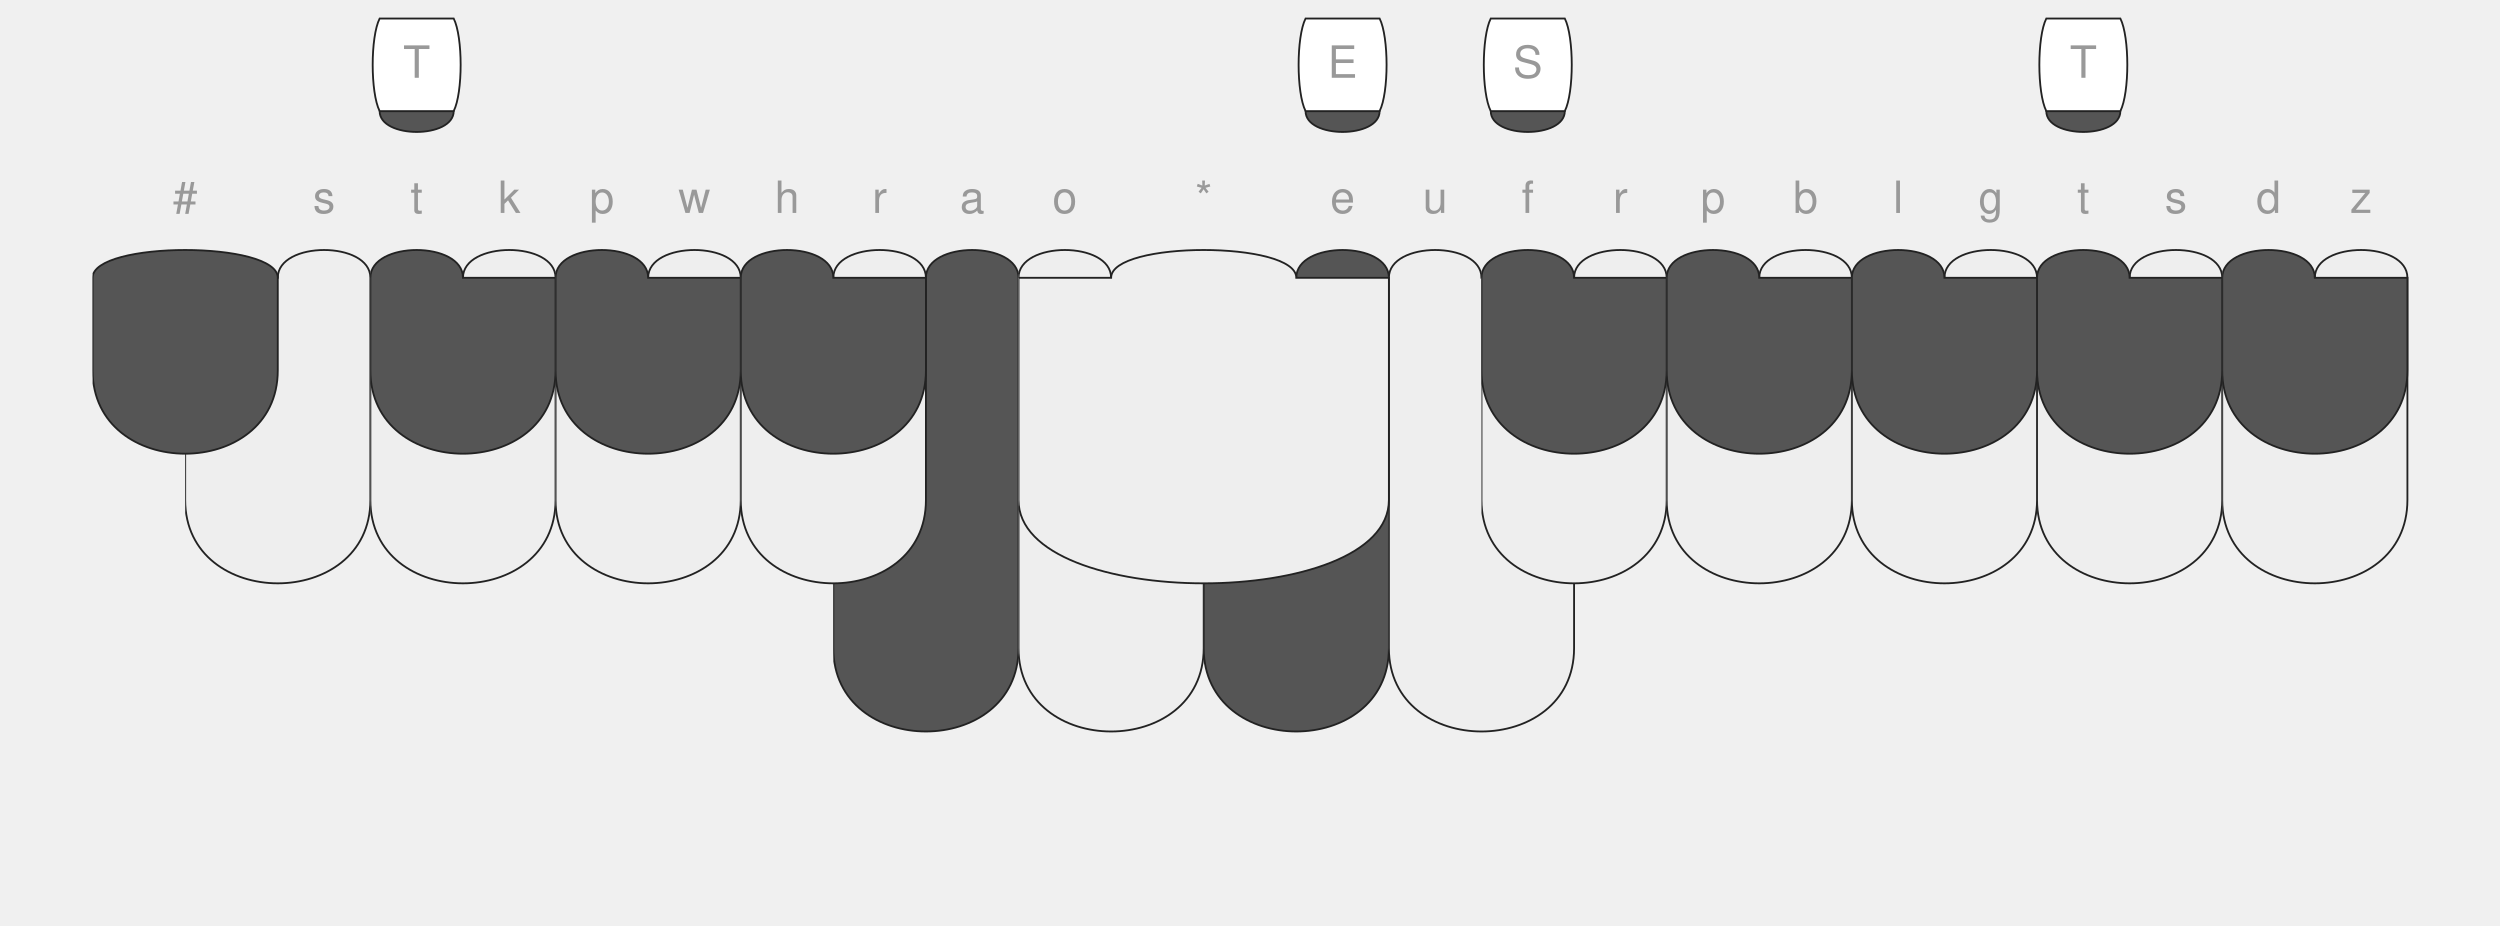
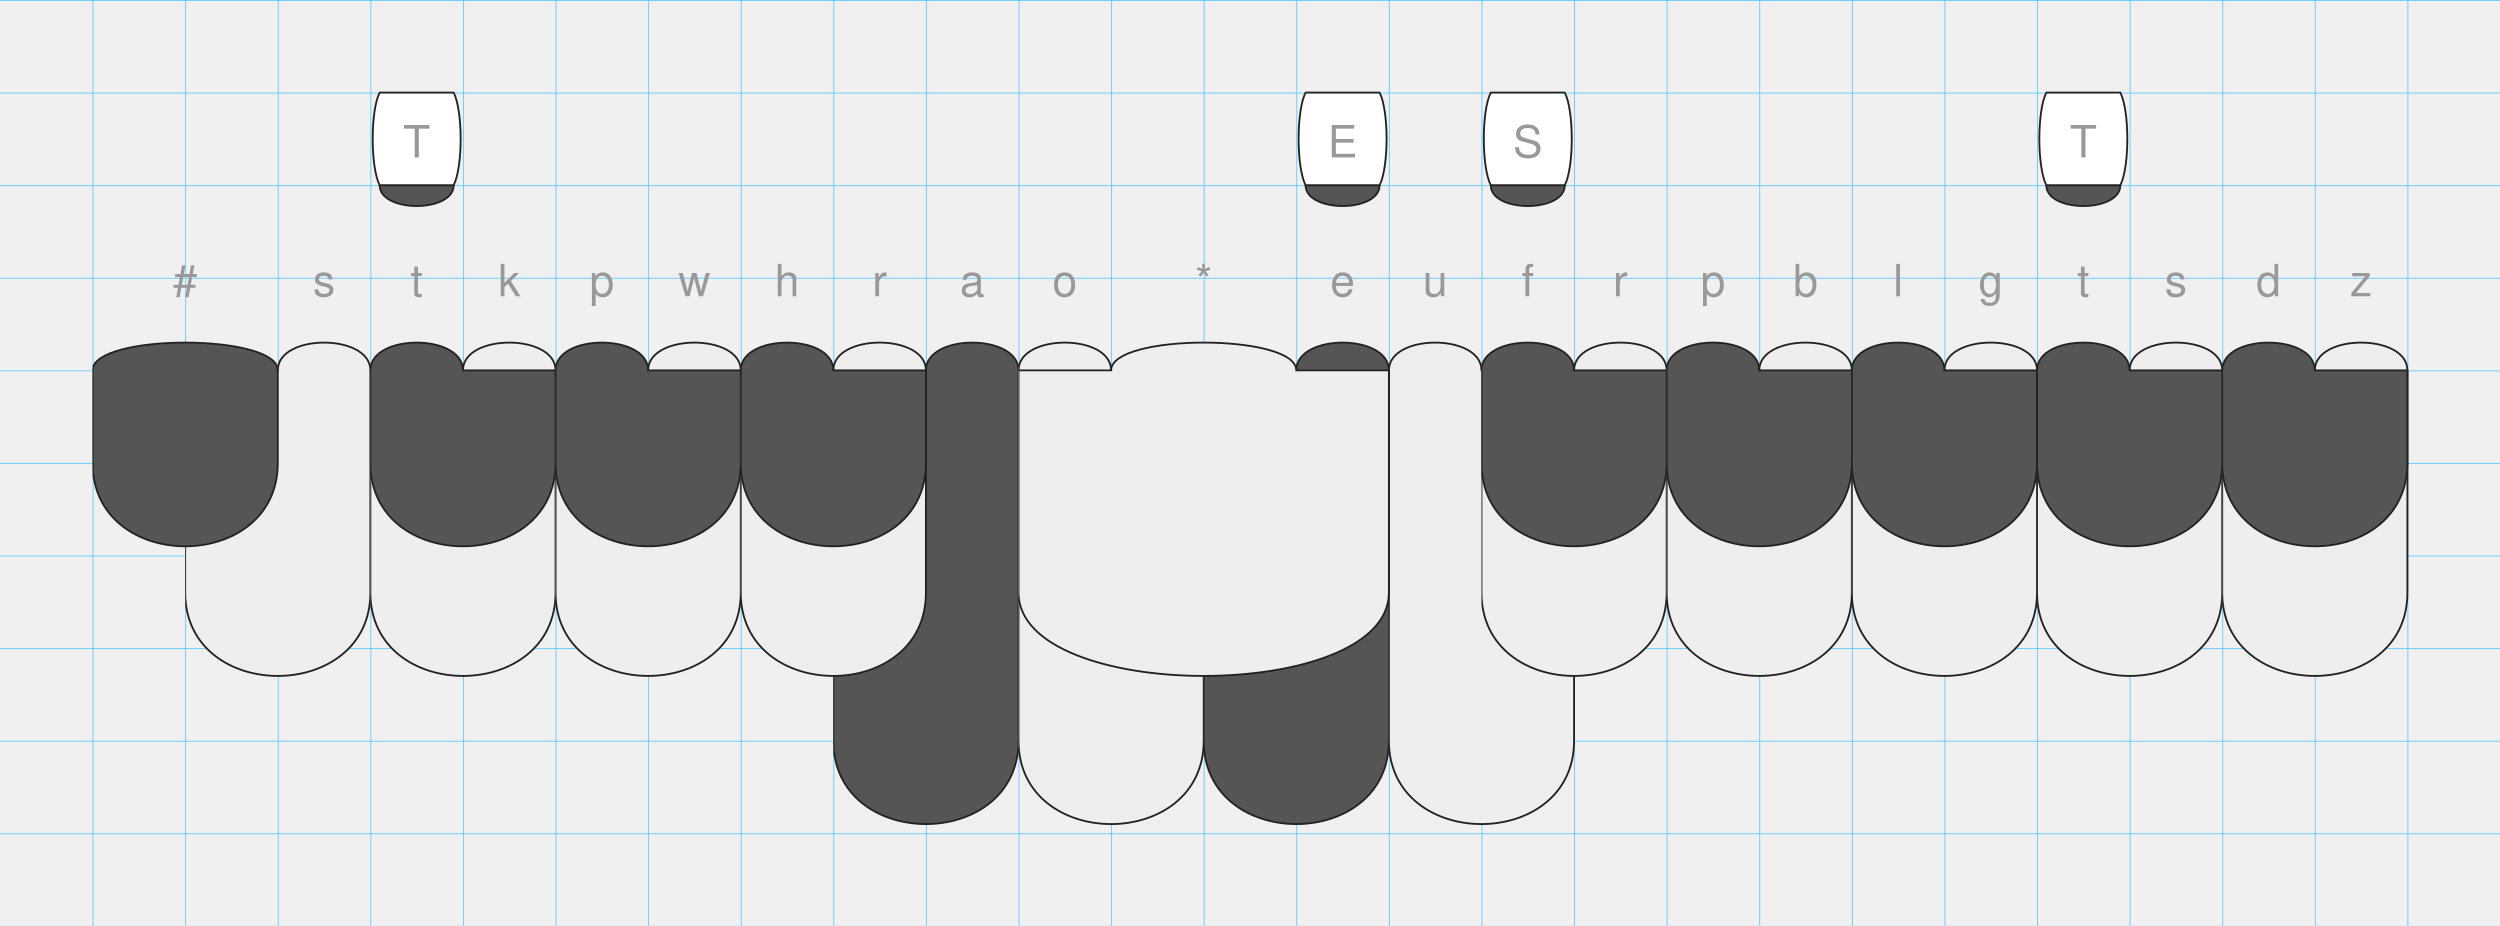
<svg xmlns="http://www.w3.org/2000/svg" xmlns:xlink="http://www.w3.org/1999/xlink" version="1.1" baseProfile="full" viewBox="0 0 1350 500">
  <style type="text/css">
-     .stroked {
+     .rule-line {
+   stroke-width: 1;
+   stroke: #66CCFF;
+ }
+ 
+ .stroked {
  stroke-width: 1;
  stroke: #222;
}

.darkFill {
  fill: #555;
}

.lightFill {
  fill: #eee;
}

.whiteFill {
  fill: #fff;
}

.buttonLabel {
  text-anchor: middle;
  text-transform: capitalize;
  font-family: Helvetica, Arial, sans-serif;
  font-size: 24px;
  fill: #999;
}

svg {
  /* border: 1px dotted white; */
}

  </style>
+   <symbol id="vertical-rule">
+     <path d="M0 0 V 10000" />
+   </symbol>
+   <use xlink:href="#vertical-rule" transform="translate(50)" class="rule-line" />
+   <use xlink:href="#vertical-rule" transform="translate(100)" class="rule-line" />
+   <use xlink:href="#vertical-rule" transform="translate(150)" class="rule-line" />
+   <use xlink:href="#vertical-rule" transform="translate(200)" class="rule-line" />
+   <use xlink:href="#vertical-rule" transform="translate(250)" class="rule-line" />
+   <use xlink:href="#vertical-rule" transform="translate(300)" class="rule-line" />
+   <use xlink:href="#vertical-rule" transform="translate(350)" class="rule-line" />
+   <use xlink:href="#vertical-rule" transform="translate(400)" class="rule-line" />
+   <use xlink:href="#vertical-rule" transform="translate(450)" class="rule-line" />
+   <use xlink:href="#vertical-rule" transform="translate(500)" class="rule-line" />
+   <use xlink:href="#vertical-rule" transform="translate(550)" class="rule-line" />
+   <use xlink:href="#vertical-rule" transform="translate(600)" class="rule-line" />
+   <use xlink:href="#vertical-rule" transform="translate(650)" class="rule-line" />
+   <use xlink:href="#vertical-rule" transform="translate(700)" class="rule-line" />
+   <use xlink:href="#vertical-rule" transform="translate(750)" class="rule-line" />
+   <use xlink:href="#vertical-rule" transform="translate(800)" class="rule-line" />
+   <use xlink:href="#vertical-rule" transform="translate(850)" class="rule-line" />
+   <use xlink:href="#vertical-rule" transform="translate(900)" class="rule-line" />
+   <use xlink:href="#vertical-rule" transform="translate(950)" class="rule-line" />
+   <use xlink:href="#vertical-rule" transform="translate(1000)" class="rule-line" />
+   <use xlink:href="#vertical-rule" transform="translate(1050)" class="rule-line" />
+   <use xlink:href="#vertical-rule" transform="translate(1100)" class="rule-line" />
+   <use xlink:href="#vertical-rule" transform="translate(1150)" class="rule-line" />
+   <use xlink:href="#vertical-rule" transform="translate(1200)" class="rule-line" />
+   <use xlink:href="#vertical-rule" transform="translate(1250)" class="rule-line" />
+   <use xlink:href="#vertical-rule" transform="translate(1300)" class="rule-line" />
+   <symbol id="horizontal-rule">
+     <path d="M0 0 H 10000" />
+   </symbol>
+   <use xlink:href="#horizontal-rule" transform="translate(0 0)" class="rule-line" />
+   <use xlink:href="#horizontal-rule" transform="translate(0 50)" class="rule-line" />
+   <use xlink:href="#horizontal-rule" transform="translate(0 100)" class="rule-line" />
+   <use xlink:href="#horizontal-rule" transform="translate(0 150)" class="rule-line" />
+   <use xlink:href="#horizontal-rule" transform="translate(0 200)" class="rule-line" />
+   <use xlink:href="#horizontal-rule" transform="translate(0 250)" class="rule-line" />
+   <use xlink:href="#horizontal-rule" transform="translate(0 300)" class="rule-line" />
+   <use xlink:href="#horizontal-rule" transform="translate(0 350)" class="rule-line" />
+   <use xlink:href="#horizontal-rule" transform="translate(0 400)" class="rule-line" />
+   <use xlink:href="#horizontal-rule" transform="translate(0 450)" class="rule-line" />
+   <use xlink:href="#horizontal-rule" transform="translate(0 500)" class="rule-line" />
  <symbol id="topRowPath">
    <path d="M 0.0 100 C 0.0 80.0 50.0 80.0 50.0 100 L 100.0 100 L 100.0 150 C 100.0 210.0 0.0 210.0 0.0 150 z" />
  </symbol>
  <symbol id="bottomRowPath">
    <path d="M 0.0 100 L 50.0 100 C 50.0 80.0 100.0 80.0 100.0 100 L 100.0 220 C 100.0 280.0 0.0 280.0 0.0 220 z" />
  </symbol>
  <symbol id="thumbFirstPath">
    <path d="M 0.0 100 L 50.0 100 C 50.0 80.0 100.0 80.0 100.0 100 L 100.0 300 C 100.0 360.0 0.0 360.0 0.0 300 z" />
  </symbol>
  <symbol id="thumbSecondPath">
    <path d="M 0.0 100 C 0.0 80.0 50.0 80.0 50.0 100 L 100.0 100 L 100.0 300 C 100.0 360.0 0.0 360.0 0.0 300 z" />
  </symbol>
  <symbol id="starKeyPath">
    <path d="M 0.0 100 L 50.0 100 C 50.0 80.0 150.0 80.0 150.0 100 L 200.0 100 L 200.0 220 C 200.0 280.0 0.0 280.0 0.0 220 z" />
  </symbol>
  <symbol id="numberKeyPath">
    <path d="M 0.0 100 C 0.0 80.0 100.0 80.0 100.0 100 L 100.0 150 C 100.0 210.0 0.0 210.0 0.0 150 z" />
  </symbol>
  <symbol id="matcher-width-1">
    <path d="M 5.0 100 L 45.0 100 C 45.0 115.0 5.0 115.0 5.0 100 z" />
  </symbol>
  <symbol id="matcher-width-2">
    <path d="M 5.0 100 L 95.0 100 C 95.0 115.0 5.0 115.0 5.0 100 z" />
  </symbol>
  <symbol id="span-width-1">
    <path d="M 5.0 100 L 45.0 100 C 50.0 110 50.0 140 45.0 150 L 5.0 150 C  0 140 0 110 5.0 100 z" />
  </symbol>
  <symbol id="span-width-2">
    <path d="M 5.0 100 L 95.0 100 C 100.0 110 100.0 140 95.0 150 L 5.0 150 C  0 140 0 110 5.0 100 z" />
  </symbol>
  <symbol id="span-width-3">
    <path d="M 5.0 100 L 145.0 100 C 150.0 110 150.0 140 145.0 150 L 5.0 150 C  0 140 0 110 5.0 100 z" />
  </symbol>
  <symbol id="span-width-4">
    <path d="M 5.0 100 L 195.0 100 C 200.0 110 200.0 140 195.0 150 L 5.0 150 C  0 140 0 110 5.0 100 z" />
  </symbol>
  <symbol id="span-width-5">
    <path d="M 5.0 100 L 245.0 100 C 250.0 110 250.0 140 245.0 150 L 5.0 150 C  0 140 0 110 5.0 100 z" />
  </symbol>
  <symbol id="span-width-6">
    <path d="M 5.0 100 L 295.0 100 C 300.0 110 300.0 140 295.0 150 L 5.0 150 C  0 140 0 110 5.0 100 z" />
  </symbol>
  <symbol id="span-width-7">
    <path d="M 5.0 100 L 345.0 100 C 350.0 110 350.0 140 345.0 150 L 5.0 150 C  0 140 0 110 5.0 100 z" />
  </symbol>
  <symbol id="span-width-8">
    <path d="M 5.0 100 L 395.0 100 C 400.0 110 400.0 140 395.0 150 L 5.0 150 C  0 140 0 110 5.0 100 z" />
  </symbol>
  <symbol id="span-width-9">
    <path d="M 5.0 100 L 445.0 100 C 450.0 110 450.0 140 445.0 150 L 5.0 150 C  0 140 0 110 5.0 100 z" />
  </symbol>
  <symbol id="span-width-10">
    <path d="M 5.0 100 L 495.0 100 C 500.0 110 500.0 140 495.0 150 L 5.0 150 C  0 140 0 110 5.0 100 z" />
  </symbol>
  <symbol id="span-width-11">
    <path d="M 5.0 100 L 545.0 100 C 550.0 110 550.0 140 545.0 150 L 5.0 150 C  0 140 0 110 5.0 100 z" />
  </symbol>
  <symbol id="span-width-12">
    <path d="M 5.0 100 L 595.0 100 C 600.0 110 600.0 140 595.0 150 L 5.0 150 C  0 140 0 110 5.0 100 z" />
  </symbol>
  <symbol id="span-width-13">
    <path d="M 5.0 100 L 645.0 100 C 650.0 110 650.0 140 645.0 150 L 5.0 150 C  0 140 0 110 5.0 100 z" />
  </symbol>
  <symbol id="span-width-14">
    <path d="M 5.0 100 L 695.0 100 C 700.0 110 700.0 140 695.0 150 L 5.0 150 C  0 140 0 110 5.0 100 z" />
  </symbol>
  <symbol id="span-width-15">
    <path d="M 5.0 100 L 745.0 100 C 750.0 110 750.0 140 745.0 150 L 5.0 150 C  0 140 0 110 5.0 100 z" />
  </symbol>
-   <g transform="translate(100)">
-     <use xlink:href="#thumbFirstPath" x="350.0" y="50" class="stroked darkFill" />
-     <use xlink:href="#thumbSecondPath" x="450.0" y="50" class="stroked lightFill" />
-     <use xlink:href="#thumbFirstPath" x="550.0" y="50" class="stroked darkFill" />
-     <use xlink:href="#thumbSecondPath" x="650.0" y="50" class="stroked lightFill" />
-     <use xlink:href="#bottomRowPath" x="0" y="50" class="stroked lightFill" />
-     <use xlink:href="#bottomRowPath" x="100" y="50" class="stroked lightFill" />
-     <use xlink:href="#bottomRowPath" x="200" y="50" class="stroked lightFill" />
-     <use xlink:href="#bottomRowPath" x="300" y="50" class="stroked lightFill" />
-     <use xlink:href="#starKeyPath" x="450.0" y="50" class="stroked lightFill" />
-     <use xlink:href="#bottomRowPath" x="700" y="50" class="stroked lightFill" />
-     <use xlink:href="#bottomRowPath" x="800" y="50" class="stroked lightFill" />
-     <use xlink:href="#bottomRowPath" x="900" y="50" class="stroked lightFill" />
-     <use xlink:href="#bottomRowPath" x="1000" y="50" class="stroked lightFill" />
-     <use xlink:href="#bottomRowPath" x="1100" y="50" class="stroked lightFill" />
-     <use xlink:href="#numberKeyPath" x="-50.0" y="50" class="stroked darkFill" />
-     <use xlink:href="#topRowPath" x="100" y="50" class="stroked darkFill" />
-     <use xlink:href="#topRowPath" x="200" y="50" class="stroked darkFill" />
-     <use xlink:href="#topRowPath" x="300" y="50" class="stroked darkFill" />
-     <use xlink:href="#topRowPath" x="700" y="50" class="stroked darkFill" />
-     <use xlink:href="#topRowPath" x="800" y="50" class="stroked darkFill" />
-     <use xlink:href="#topRowPath" x="900" y="50" class="stroked darkFill" />
-     <use xlink:href="#topRowPath" x="1000" y="50" class="stroked darkFill" />
-     <use xlink:href="#topRowPath" x="1100" y="50" class="stroked darkFill" />
-     <text class="buttonLabel" y="115" x="0">
+   <g transform="translate(100 0)">
+     <use xlink:href="#thumbFirstPath" x="350.0" y="100" class="stroked darkFill" />
+     <use xlink:href="#thumbSecondPath" x="450.0" y="100" class="stroked lightFill" />
+     <use xlink:href="#thumbFirstPath" x="550.0" y="100" class="stroked darkFill" />
+     <use xlink:href="#thumbSecondPath" x="650.0" y="100" class="stroked lightFill" />
+     <use xlink:href="#bottomRowPath" x="0" y="100" class="stroked lightFill" />
+     <use xlink:href="#bottomRowPath" x="100" y="100" class="stroked lightFill" />
+     <use xlink:href="#bottomRowPath" x="200" y="100" class="stroked lightFill" />
+     <use xlink:href="#bottomRowPath" x="300" y="100" class="stroked lightFill" />
+     <use xlink:href="#starKeyPath" x="450.0" y="100" class="stroked lightFill" />
+     <use xlink:href="#bottomRowPath" x="700" y="100" class="stroked lightFill" />
+     <use xlink:href="#bottomRowPath" x="800" y="100" class="stroked lightFill" />
+     <use xlink:href="#bottomRowPath" x="900" y="100" class="stroked lightFill" />
+     <use xlink:href="#bottomRowPath" x="1000" y="100" class="stroked lightFill" />
+     <use xlink:href="#bottomRowPath" x="1100" y="100" class="stroked lightFill" />
+     <use xlink:href="#numberKeyPath" x="-50.0" y="100" class="stroked darkFill" />
+     <use xlink:href="#topRowPath" x="100" y="100" class="stroked darkFill" />
+     <use xlink:href="#topRowPath" x="200" y="100" class="stroked darkFill" />
+     <use xlink:href="#topRowPath" x="300" y="100" class="stroked darkFill" />
+     <use xlink:href="#topRowPath" x="700" y="100" class="stroked darkFill" />
+     <use xlink:href="#topRowPath" x="800" y="100" class="stroked darkFill" />
+     <use xlink:href="#topRowPath" x="900" y="100" class="stroked darkFill" />
+     <use xlink:href="#topRowPath" x="1000" y="100" class="stroked darkFill" />
+     <use xlink:href="#topRowPath" x="1100" y="100" class="stroked darkFill" />
+     <text class="buttonLabel" y="160" x="0">
      <tspan>#</tspan>
    </text>
-     <text class="buttonLabel" y="115" x="75">
+     <text class="buttonLabel" y="160" x="75">
      <tspan>s</tspan>
    </text>
-     <text class="buttonLabel" y="115" x="125">
+     <text class="buttonLabel" y="160" x="125">
      <tspan>t</tspan>
    </text>
-     <text class="buttonLabel" y="115" x="175">
+     <text class="buttonLabel" y="160" x="175">
      <tspan>k</tspan>
    </text>
-     <text class="buttonLabel" y="115" x="225">
+     <text class="buttonLabel" y="160" x="225">
      <tspan>p</tspan>
    </text>
-     <text class="buttonLabel" y="115" x="275">
+     <text class="buttonLabel" y="160" x="275">
      <tspan>w</tspan>
    </text>
-     <text class="buttonLabel" y="115" x="325">
+     <text class="buttonLabel" y="160" x="325">
      <tspan>h</tspan>
    </text>
-     <text class="buttonLabel" y="115" x="375">
+     <text class="buttonLabel" y="160" x="375">
      <tspan>r</tspan>
    </text>
-     <text class="buttonLabel" y="115" x="425">
+     <text class="buttonLabel" y="160" x="425">
      <tspan>a</tspan>
    </text>
-     <text class="buttonLabel" y="115" x="475">
+     <text class="buttonLabel" y="160" x="475">
      <tspan>o</tspan>
    </text>
-     <text class="buttonLabel" y="115" x="550">
+     <text class="buttonLabel" y="160" x="550">
      <tspan>*</tspan>
    </text>
-     <text class="buttonLabel" y="115" x="625">
+     <text class="buttonLabel" y="160" x="625">
      <tspan>e</tspan>
    </text>
-     <text class="buttonLabel" y="115" x="675">
+     <text class="buttonLabel" y="160" x="675">
      <tspan>u</tspan>
    </text>
-     <text class="buttonLabel" y="115" x="725">
+     <text class="buttonLabel" y="160" x="725">
      <tspan>f</tspan>
    </text>
-     <text class="buttonLabel" y="115" x="775">
+     <text class="buttonLabel" y="160" x="775">
      <tspan>r</tspan>
    </text>
-     <text class="buttonLabel" y="115" x="825">
+     <text class="buttonLabel" y="160" x="825">
      <tspan>p</tspan>
    </text>
-     <text class="buttonLabel" y="115" x="875">
+     <text class="buttonLabel" y="160" x="875">
      <tspan>b</tspan>
    </text>
-     <text class="buttonLabel" y="115" x="925">
+     <text class="buttonLabel" y="160" x="925">
      <tspan>l</tspan>
    </text>
-     <text class="buttonLabel" y="115" x="975">
+     <text class="buttonLabel" y="160" x="975">
      <tspan>g</tspan>
    </text>
-     <text class="buttonLabel" y="115" x="1025">
+     <text class="buttonLabel" y="160" x="1025">
      <tspan>t</tspan>
    </text>
-     <text class="buttonLabel" y="115" x="1075">
+     <text class="buttonLabel" y="160" x="1075">
      <tspan>s</tspan>
    </text>
-     <text class="buttonLabel" y="115" x="1125">
+     <text class="buttonLabel" y="160" x="1125">
      <tspan>d</tspan>
    </text>
-     <text class="buttonLabel" y="115" x="1175">
+     <text class="buttonLabel" y="160" x="1175">
      <tspan>z</tspan>
    </text>
-     <g>
-       <use xlink:href="#matcher-width-1" x="1000" y="-40" class="stroked darkFill" />
-       <use xlink:href="#span-width-1" x="1000" y="-90" class="stroked whiteFill" />
-       <text class="buttonLabel" x="1025.0" y="42">
-         <tspan>T</tspan>
-       </text>
-     </g>
-     <g>
-       <use xlink:href="#matcher-width-1" x="700" y="-40" class="stroked darkFill" />
-       <use xlink:href="#span-width-1" x="700" y="-90" class="stroked whiteFill" />
-       <text class="buttonLabel" x="725.0" y="42">
-         <tspan>S</tspan>
-       </text>
-     </g>
-     <g>
-       <use xlink:href="#matcher-width-1" x="600" y="-40" class="stroked darkFill" />
-       <use xlink:href="#span-width-1" x="600" y="-90" class="stroked whiteFill" />
-       <text class="buttonLabel" x="625.0" y="42">
-         <tspan>E</tspan>
-       </text>
-     </g>
-     <g>
-       <use xlink:href="#matcher-width-1" x="100" y="-40" class="stroked darkFill" />
-       <use xlink:href="#span-width-1" x="100" y="-90" class="stroked whiteFill" />
-       <text class="buttonLabel" x="125.0" y="42">
-         <tspan>T</tspan>
-       </text>
+     <g class="definition-chord" transform="translate(0 0)">
+       <g class="chord-brick">
+         <use xlink:href="#matcher-width-1" x="1000" y="0" class="stroked darkFill" />
+         <use xlink:href="#span-width-1" x="1000" y="-50" class="stroked whiteFill" />
+         <text class="buttonLabel" x="1025.0" y="85">
+           <tspan>T</tspan>
+         </text>
+       </g>
+       <g class="chord-brick">
+         <use xlink:href="#matcher-width-1" x="700" y="0" class="stroked darkFill" />
+         <use xlink:href="#span-width-1" x="700" y="-50" class="stroked whiteFill" />
+         <text class="buttonLabel" x="725.0" y="85">
+           <tspan>S</tspan>
+         </text>
+       </g>
+       <g class="chord-brick">
+         <use xlink:href="#matcher-width-1" x="600" y="0" class="stroked darkFill" />
+         <use xlink:href="#span-width-1" x="600" y="-50" class="stroked whiteFill" />
+         <text class="buttonLabel" x="625.0" y="85">
+           <tspan>E</tspan>
+         </text>
+       </g>
+       <g class="chord-brick">
+         <use xlink:href="#matcher-width-1" x="100" y="0" class="stroked darkFill" />
+         <use xlink:href="#span-width-1" x="100" y="-50" class="stroked whiteFill" />
+         <text class="buttonLabel" x="125.0" y="85">
+           <tspan>T</tspan>
+         </text>
+       </g>
    </g>
  </g>
</svg>
